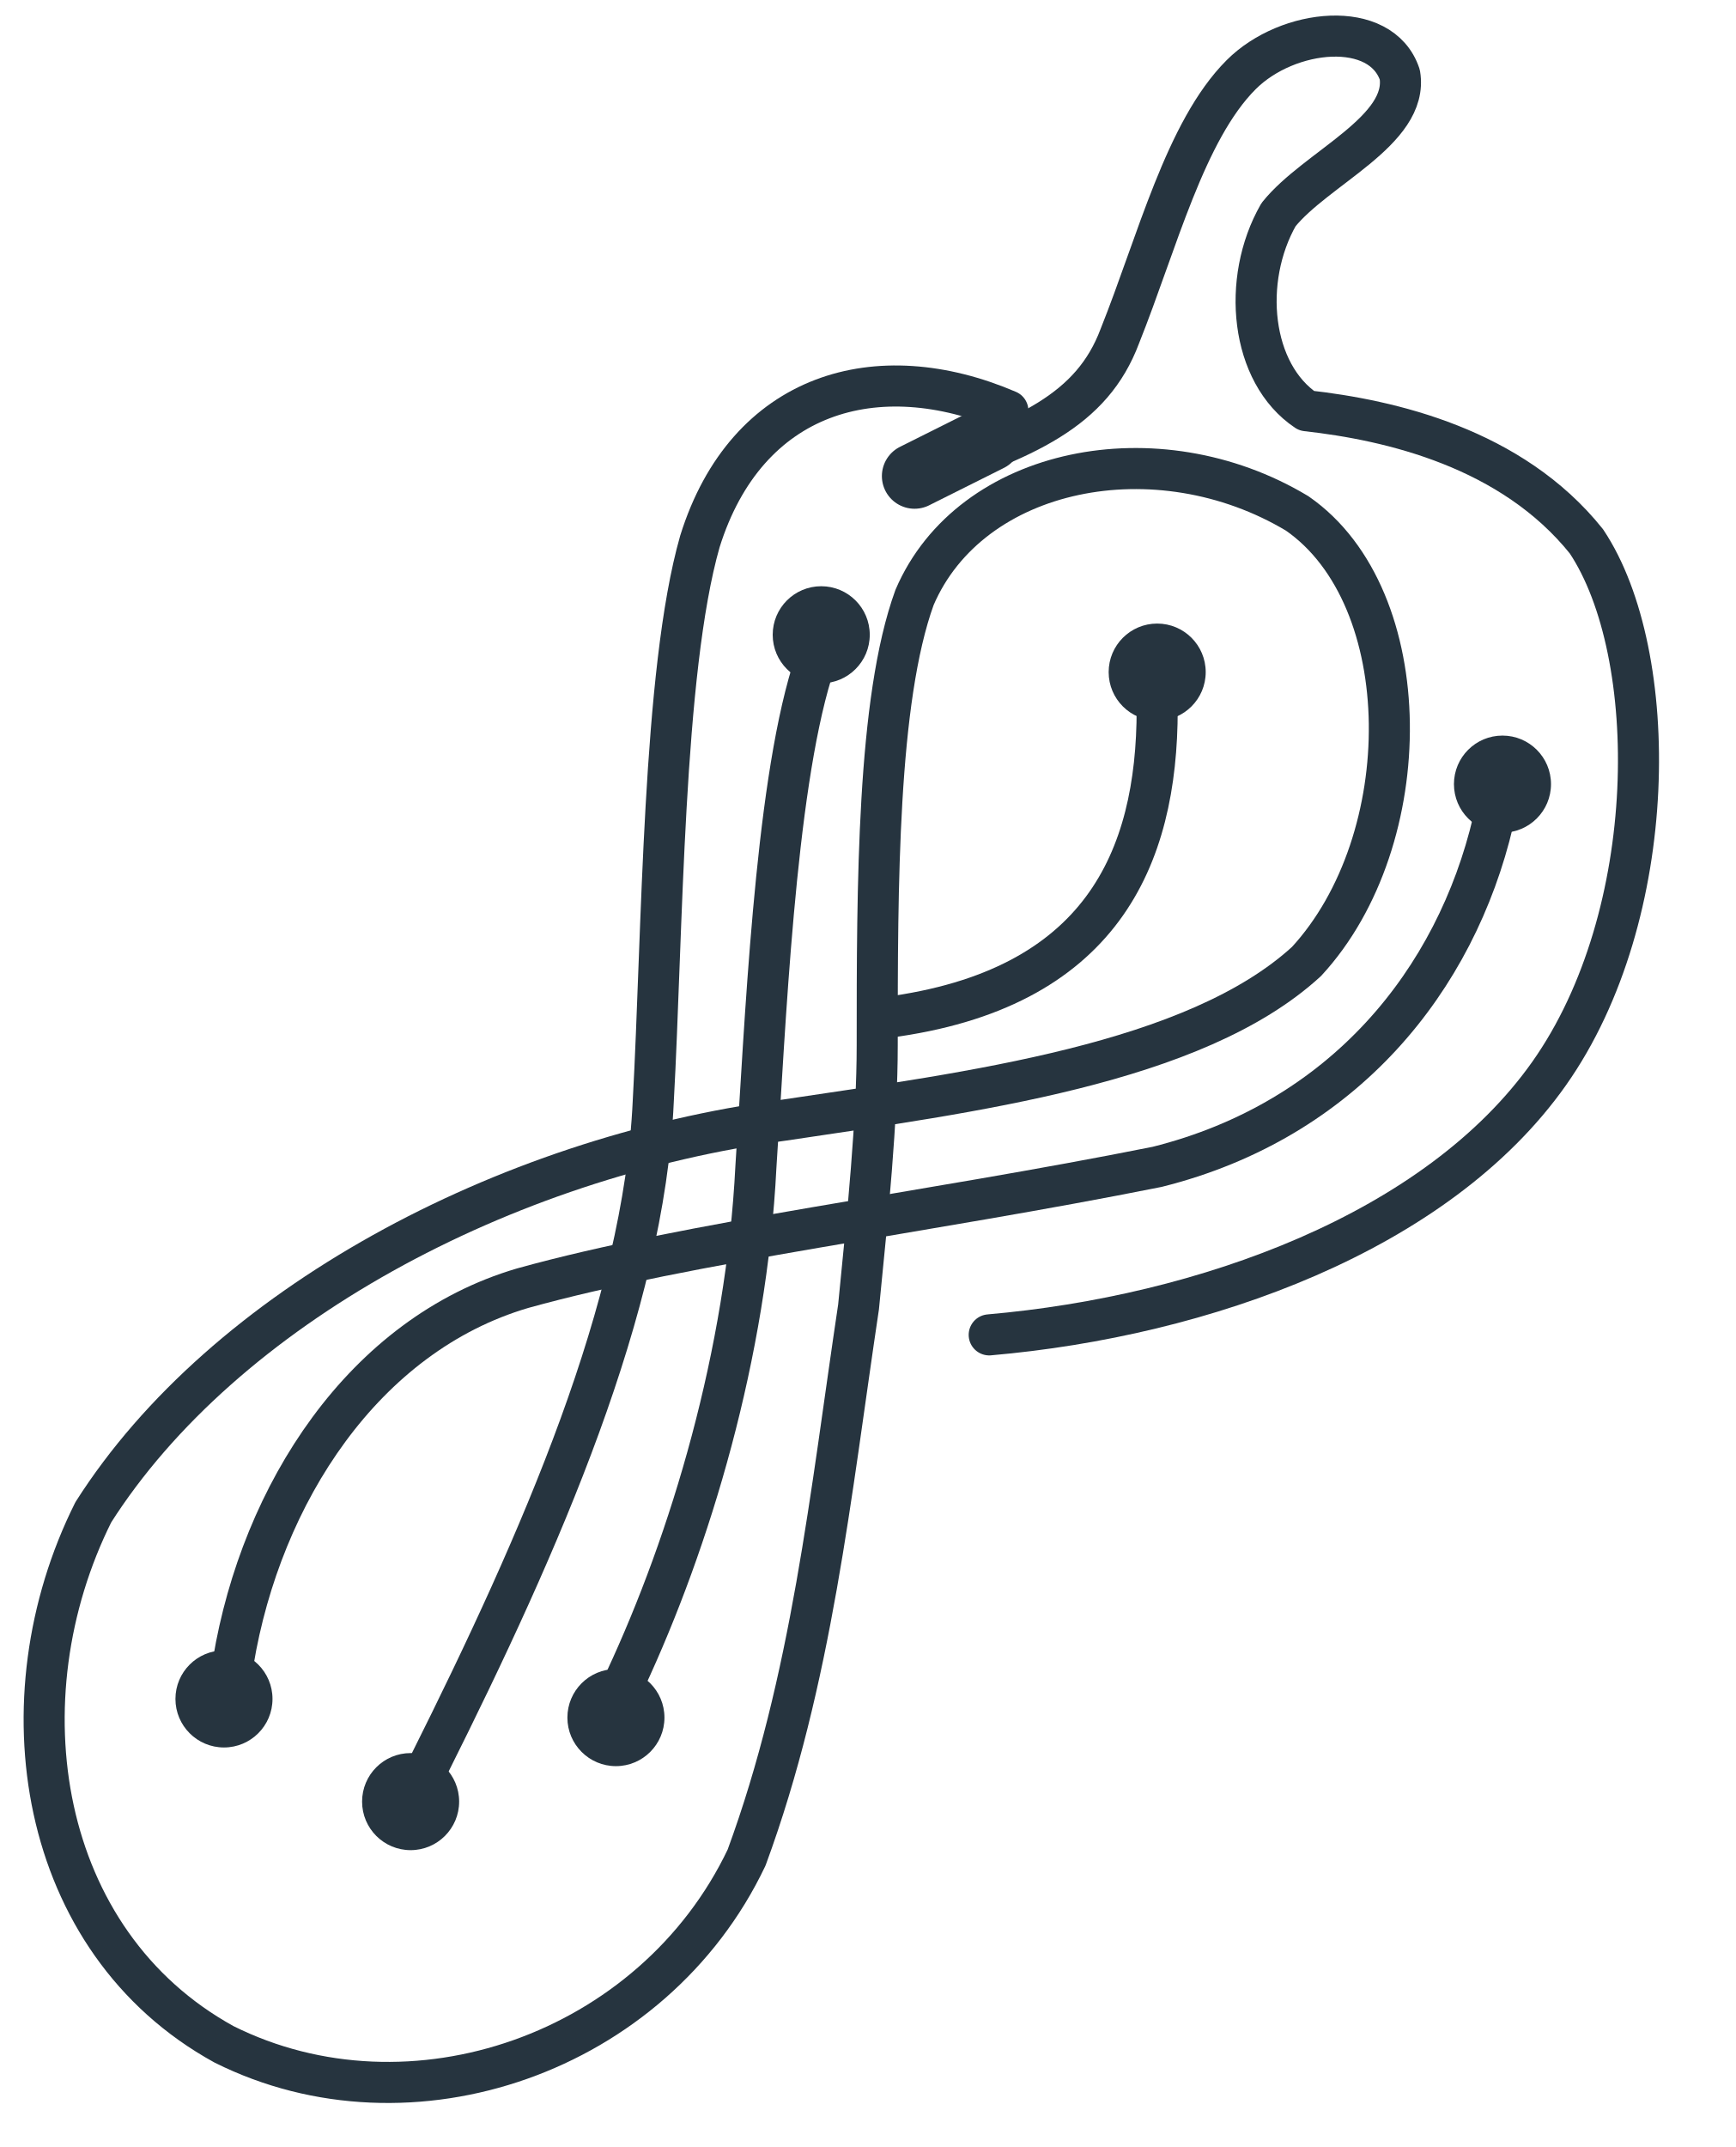
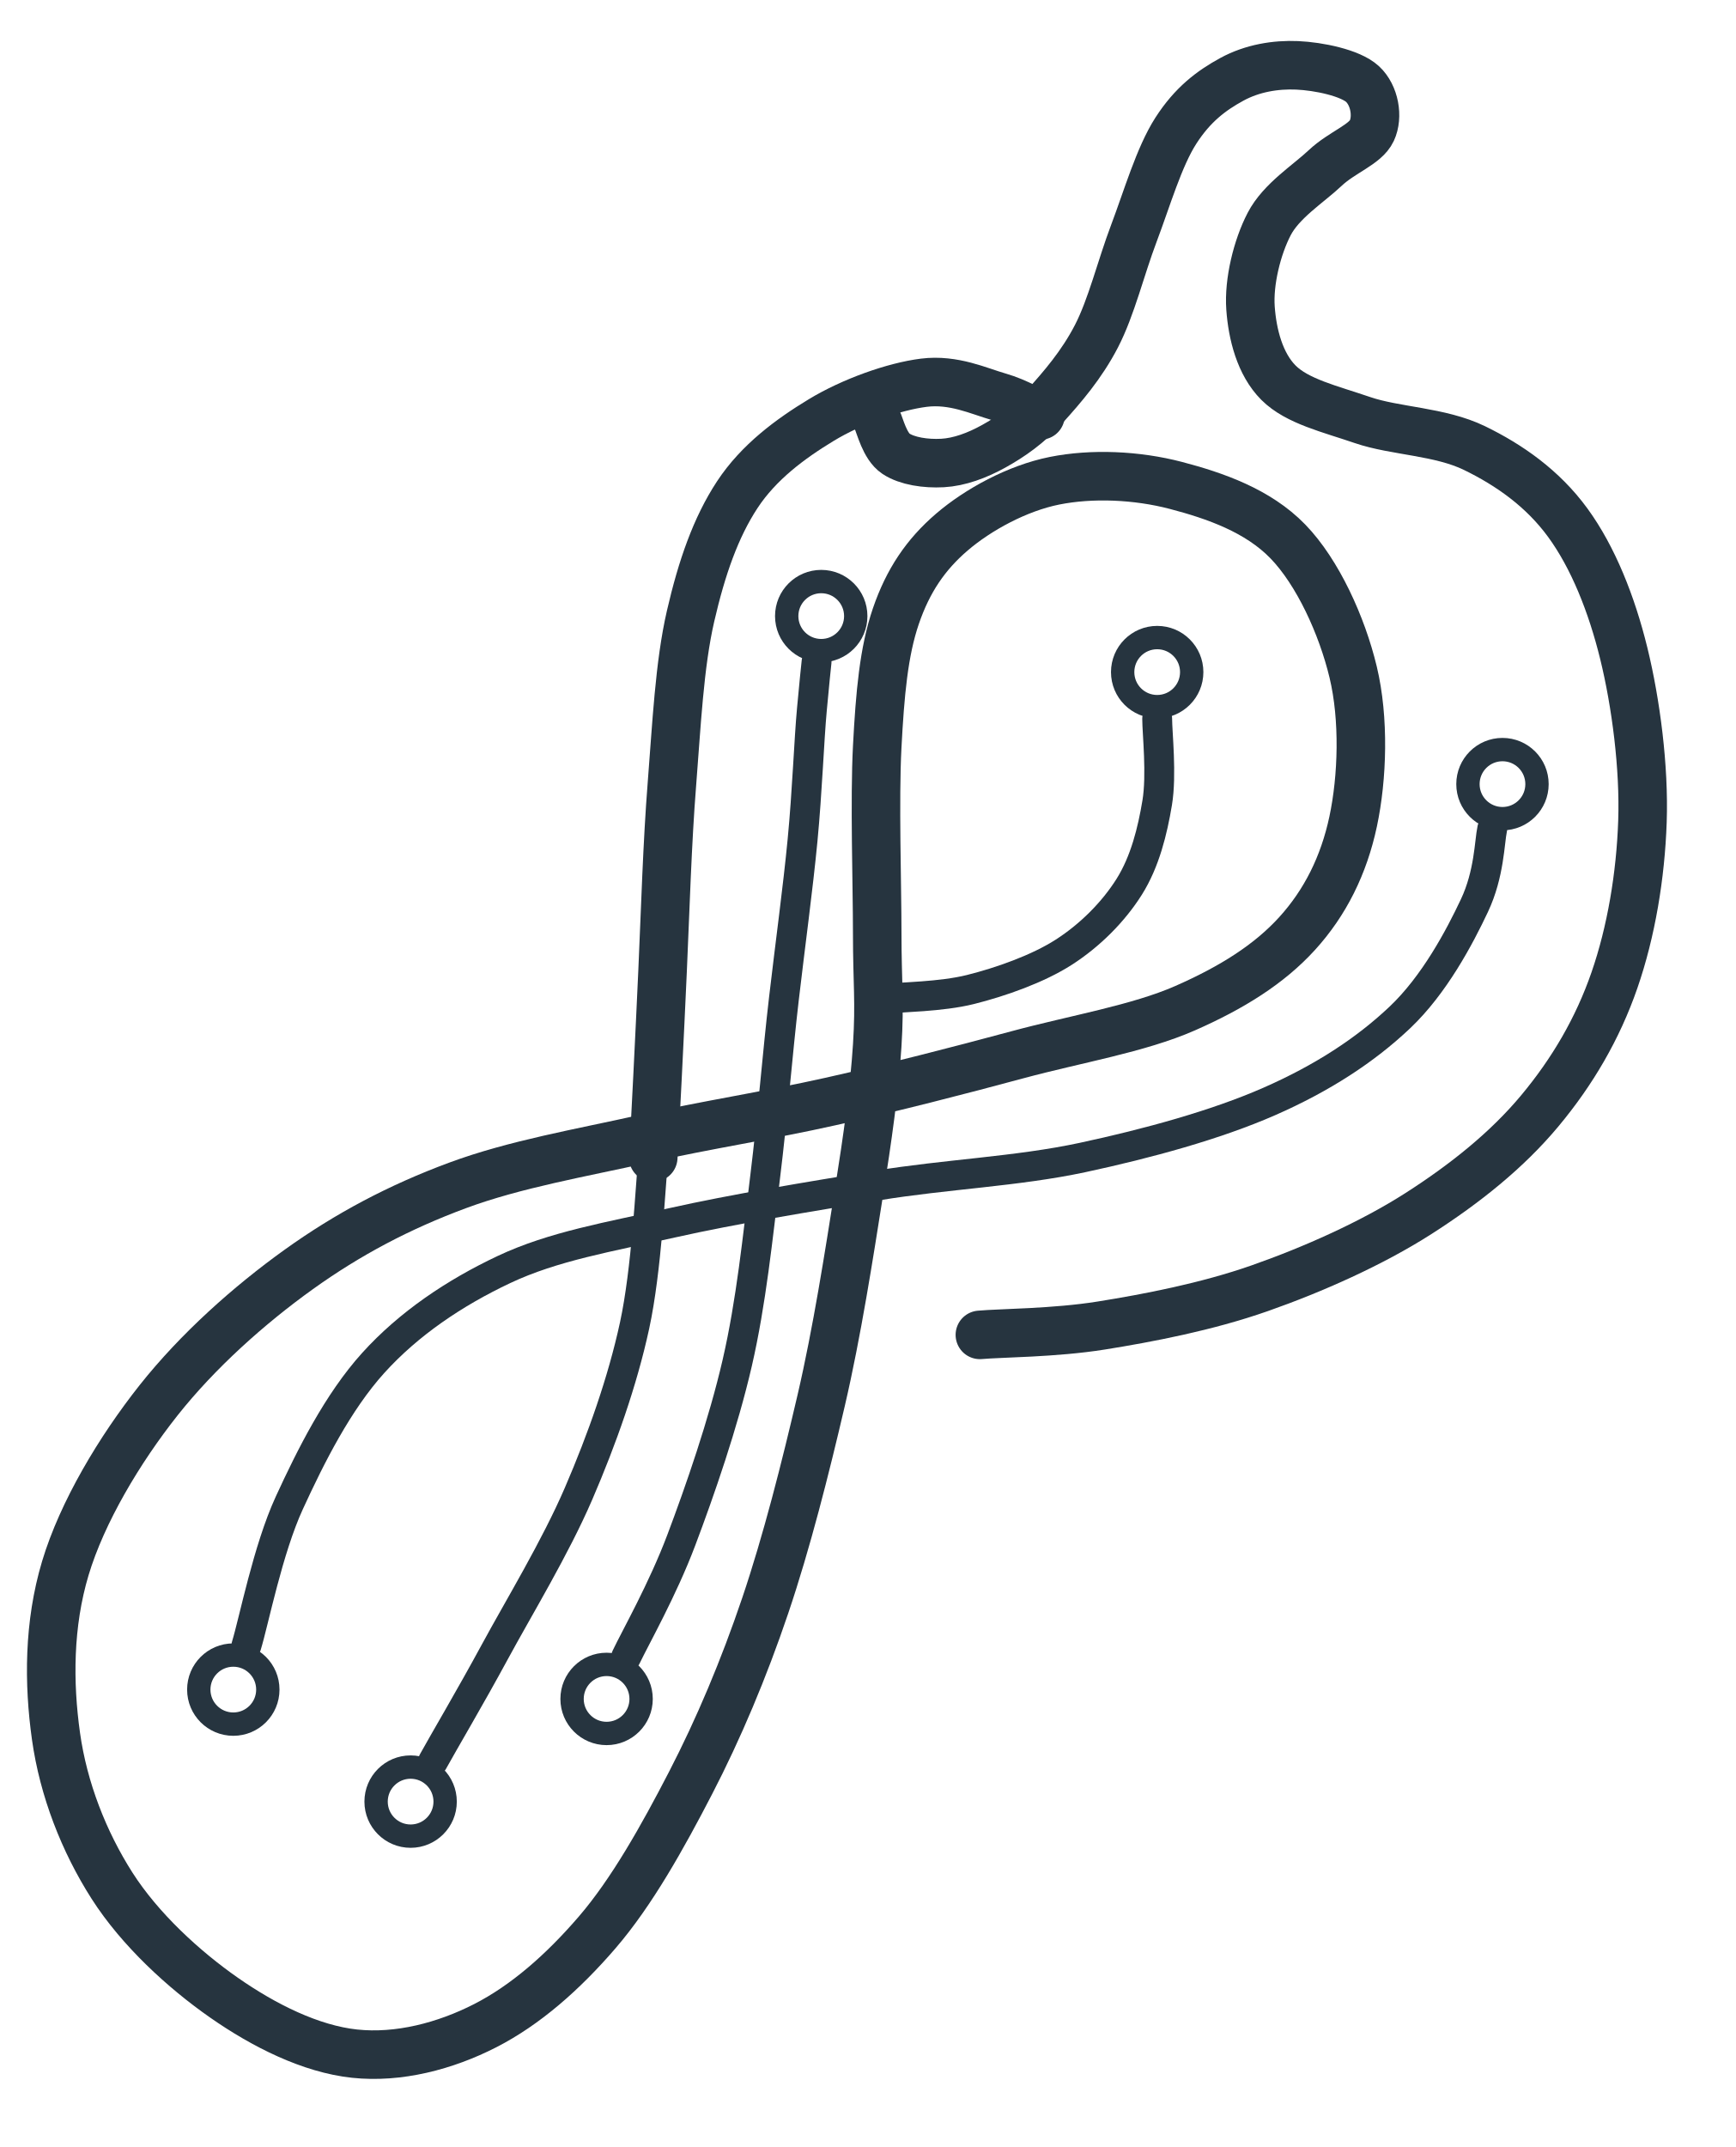
<svg xmlns="http://www.w3.org/2000/svg" viewBox="6 0 186 230" fill="none" stroke-linecap="round" stroke-linejoin="round">
-   <g stroke="#26343F" stroke-width="4.4">
-     <path d="M100 112 C100 95 100 75 104 64 C110 50 130 46 145 55 C158 64 158 90 146 103 C134 114 110 117 90 120 C60 124 30 140 16 162 C6 182 10 208 30 219 C50 229 76 220 86 199 C93 180 95 160 98 140 C99 130 100 120 100 112 Z" />
-     <path d="M114 44 C100 38 86 42 81 58 C77 72 77 100 76 118 C75 140 64 165 52 189" />
-     <path d="M112 143 C135 141 160 132 172 115 C184 98 184 70 176 58 C168 48 155 45 146 44 C140 40 139 30 143 23 C147 18 157 14 156 8 C154 2 144 3 139 8 C133 14 130 26 126 36 C123 44 116 47 104 51" />
-     <path stroke-width="7" d="M112 47 L104 51" />
-     <path d="M93 72 C89 85 88 110 87 125 C86 145 80 165 73 180" />
-     <path d="M166 88 C162 105 150 120 130 125 C105 130 80 133 62 138 C45 143 34 160 31 178" />
-     <path d="M130 76 C130 92 124 106 101 109" />
+   <g stroke="#26343F" stroke-width="5.2" data-spesse="1">
+     <path d="M100 100 C100 94.7 99.7 85.7 100 80 C100.3 74.3 100.7 69.8 102 66 C103.3 62.2 105.2 59.4 108 57 C110.8 54.6 115 52.3 119 51.5 C123 50.7 127.8 50.9 132 52 C136.2 53.1 140.8 54.7 144 58 C147.2 61.3 149.8 67 151 72 C152.2 77 152 83.3 151 88 C150 92.7 148 96.7 145 100 C142 103.3 138 105.8 133 108 C128 110.2 121.3 111.3 115 113 C108.7 114.7 101.7 116.5 95 118 C88.3 119.5 81.7 120.5 75 122 C68.3 123.5 61.2 124.7 55 127 C48.8 129.3 43.3 132.2 38 136 C32.7 139.8 27.2 144.7 23 150 C18.8 155.3 14.8 162 13 168 C11.2 174 11.2 180.3 12 186 C12.8 191.7 15 197.3 18 202 C21 206.7 25.7 211 30 214 C34.3 217 39.3 219.5 44 220 C48.7 220.5 53.7 219.2 58 217 C62.3 214.8 66.3 211.3 70 207 C73.7 202.7 77 196.8 80 191 C83 185.2 85.7 178.8 88 172 C90.3 165.2 92.3 157.3 94 150 C95.7 142.7 97 134.3 98 128 C99 121.7 99.7 116.7 100 112 C100.3 107.3 100 105.3 100 100 Z" />
+     <path d="M76 124 C76.2 120.7 76.7 110.7 77 104 C77.3 97.3 77.5 90.3 78 84 C78.5 77.7 78.8 71.2 80 66 C81.2 60.8 82.7 56.5 85 53 C87.3 49.5 90.7 47 94 45 C97.3 43 101.8 41.4 105 41 C108.2 40.6 110.9 41.9 113 42.5 C115.1 43.1 116.8 44.2 117.5 44.5" />
+     <path d="M100 45 C100.3 45.6 100.8 47.8 102 48.6 C103.2 49.4 105.2 49.7 107 49.6 C108.8 49.5 110.7 48.8 112.5 47.8 C114.3 46.8 116.2 45.5 118 43.5 C119.8 41.5 121.9 39.1 123.5 36 C125.1 32.9 126.1 28.7 127.5 25 C128.9 21.3 130.2 16.8 132 14 C133.8 11.2 135.8 9.7 138 8.5 C140.2 7.3 142.7 6.9 145 7 C147.3 7.1 150.7 7.8 152 9 C153.3 10.2 153.7 12.5 153 14 C152.3 15.5 149.8 16.3 148 18 C146.2 19.7 143.3 21.5 142 24 C140.7 26.5 139.8 30.2 140 33 C140.2 35.8 141 39 143 41 C145 43 148.5 43.8 152 45 C155.5 46.2 160.3 46.2 164 48 C167.7 49.8 171.3 52.3 174 56 C176.7 59.7 178.7 64.7 180 70 C181.3 75.3 182.2 82.2 182 88 C181.8 93.8 180.8 99.8 179 105 C177.2 110.2 174.5 114.8 171 119 C167.5 123.2 163 126.8 158 130 C153 133.2 146.7 136 141 138 C135.3 140 129 141.2 124 142 C119 142.8 113.2 142.8 111 143" />
  </g>
-   <g fill="#26343F" stroke="none" data-nodi="1">
-     <circle cx="94" cy="68" r="5.2" />
-     <circle cx="130" cy="72" r="5.2" />
-     <circle cx="167" cy="84" r="5.2" />
-     <circle cx="30" cy="182" r="5.2" />
-     <circle cx="50" cy="193" r="5.2" />
-     <circle cx="72" cy="184" r="5.2" />
+   <g stroke="#26343F" stroke-width="3.2" data-piste="1">
+     <path d="M93.5 70.9 C93.4 71.8 93.3 72.8 93 76 C92.7 79.2 92.5 84.8 92 90 C91.5 95.2 90.7 101 90 107 C89.3 113 88.8 119.5 88 126 C87.2 132.5 86.5 139.5 85 146 C83.5 152.5 81 159.7 79 165 C77 170.3 74.1 175.4 73.1 177.5" />
+     <path d="M165.9 88.8 C165.6 90.2 165.6 93.6 164 97 C162.4 100.4 159.7 105.5 156 109 C152.3 112.5 147.7 115.5 142 118 C136.3 120.5 129 122.5 122 124 C115 125.5 107.3 125.8 100 127 C92.7 128.2 84.7 129.5 78 131 C71.3 132.5 65.3 133.5 60 136 C54.7 138.5 49.8 141.8 46 146 C42.2 150.2 39.3 156 37 161 C34.7 166 33.2 173.7 32.4 176.3" />
+     <path d="M130 77 C130 78.5 130.5 83 130 86 C129.5 89 128.7 92.3 127 95 C125.3 97.7 122.8 100.2 120 102 C117.2 103.8 113.2 105.2 110 106 C106.8 106.8 102.5 106.8 101 107" />
+     <path d="M76 124 C75.7 127 75.3 136 74 142 C72.7 148 70.5 154.2 68 160 C65.5 165.8 61.6 172.2 59 177 C56.4 181.8 53.5 186.7 52.4 188.7" />
+   </g>
+   <g stroke="#26343F" stroke-width="2.5" data-nodi="1">
+     <circle cx="94" cy="66" r="3.7" />
+     <circle cx="167" cy="84" r="3.7" />
+     <circle cx="130" cy="72" r="3.7" />
+     <circle cx="31" cy="181" r="3.7" />
+     <circle cx="50" cy="193" r="3.7" />
+     <circle cx="71" cy="182" r="3.7" />
  </g>
</svg>
